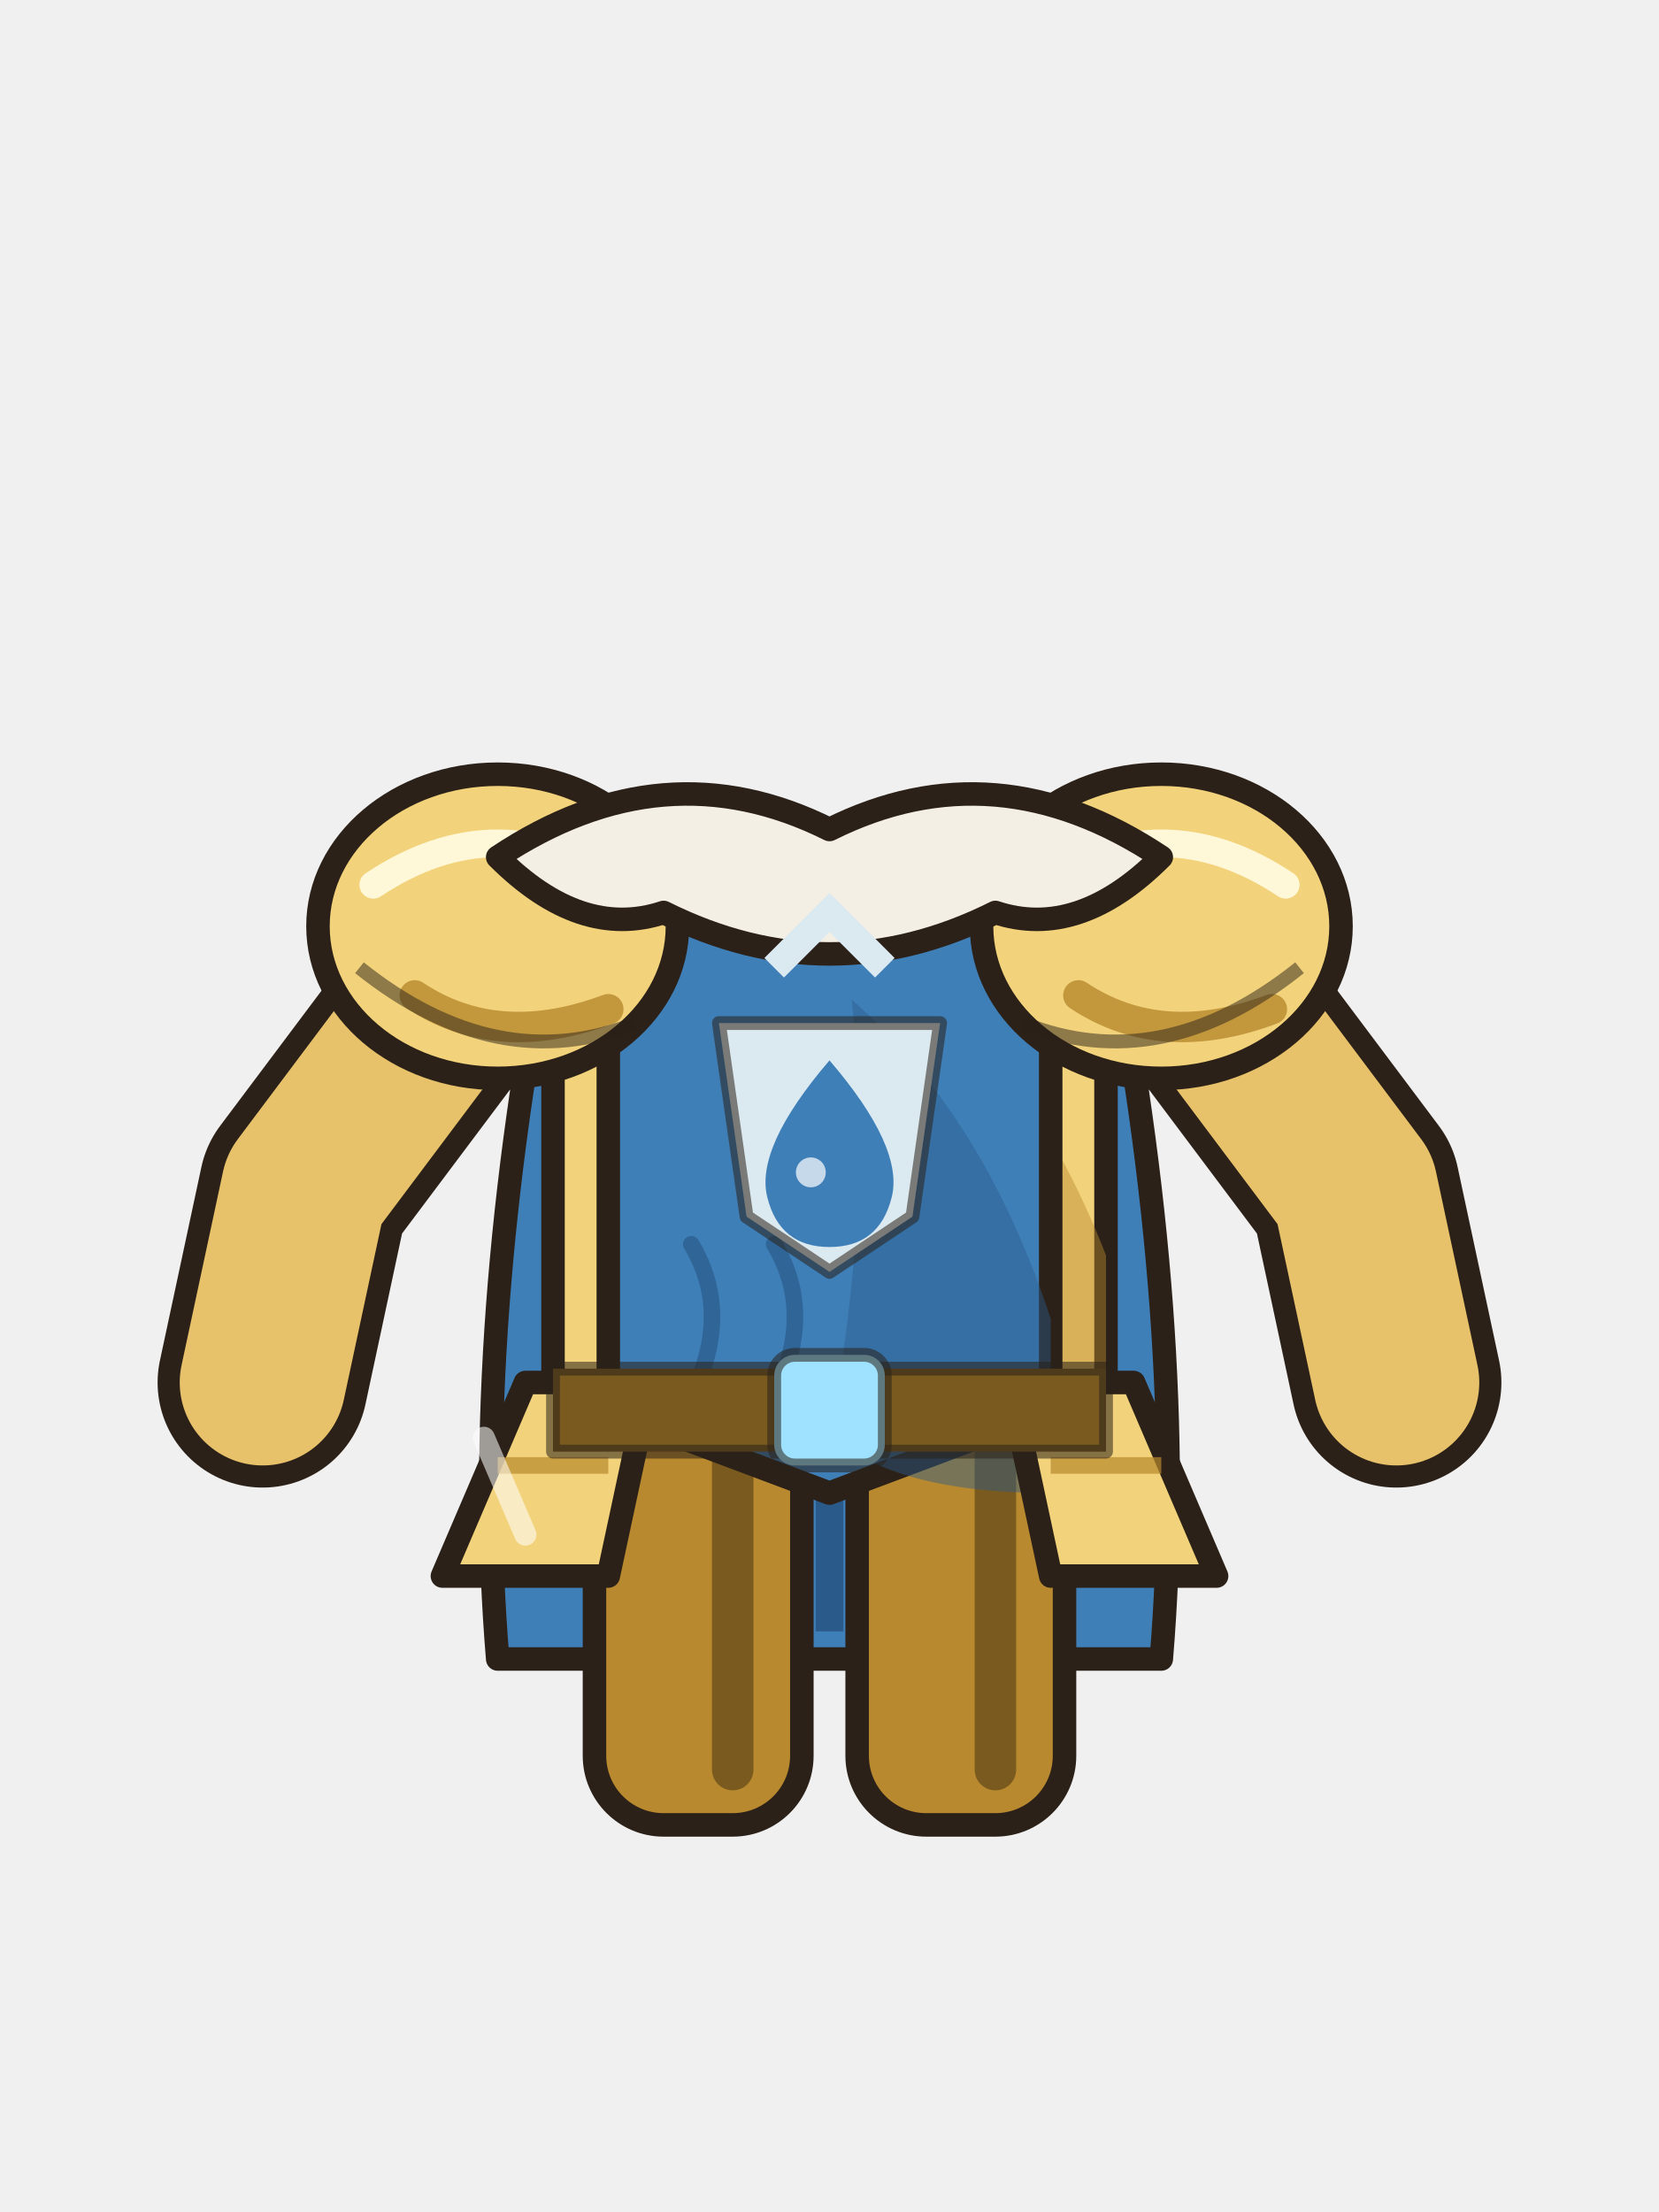
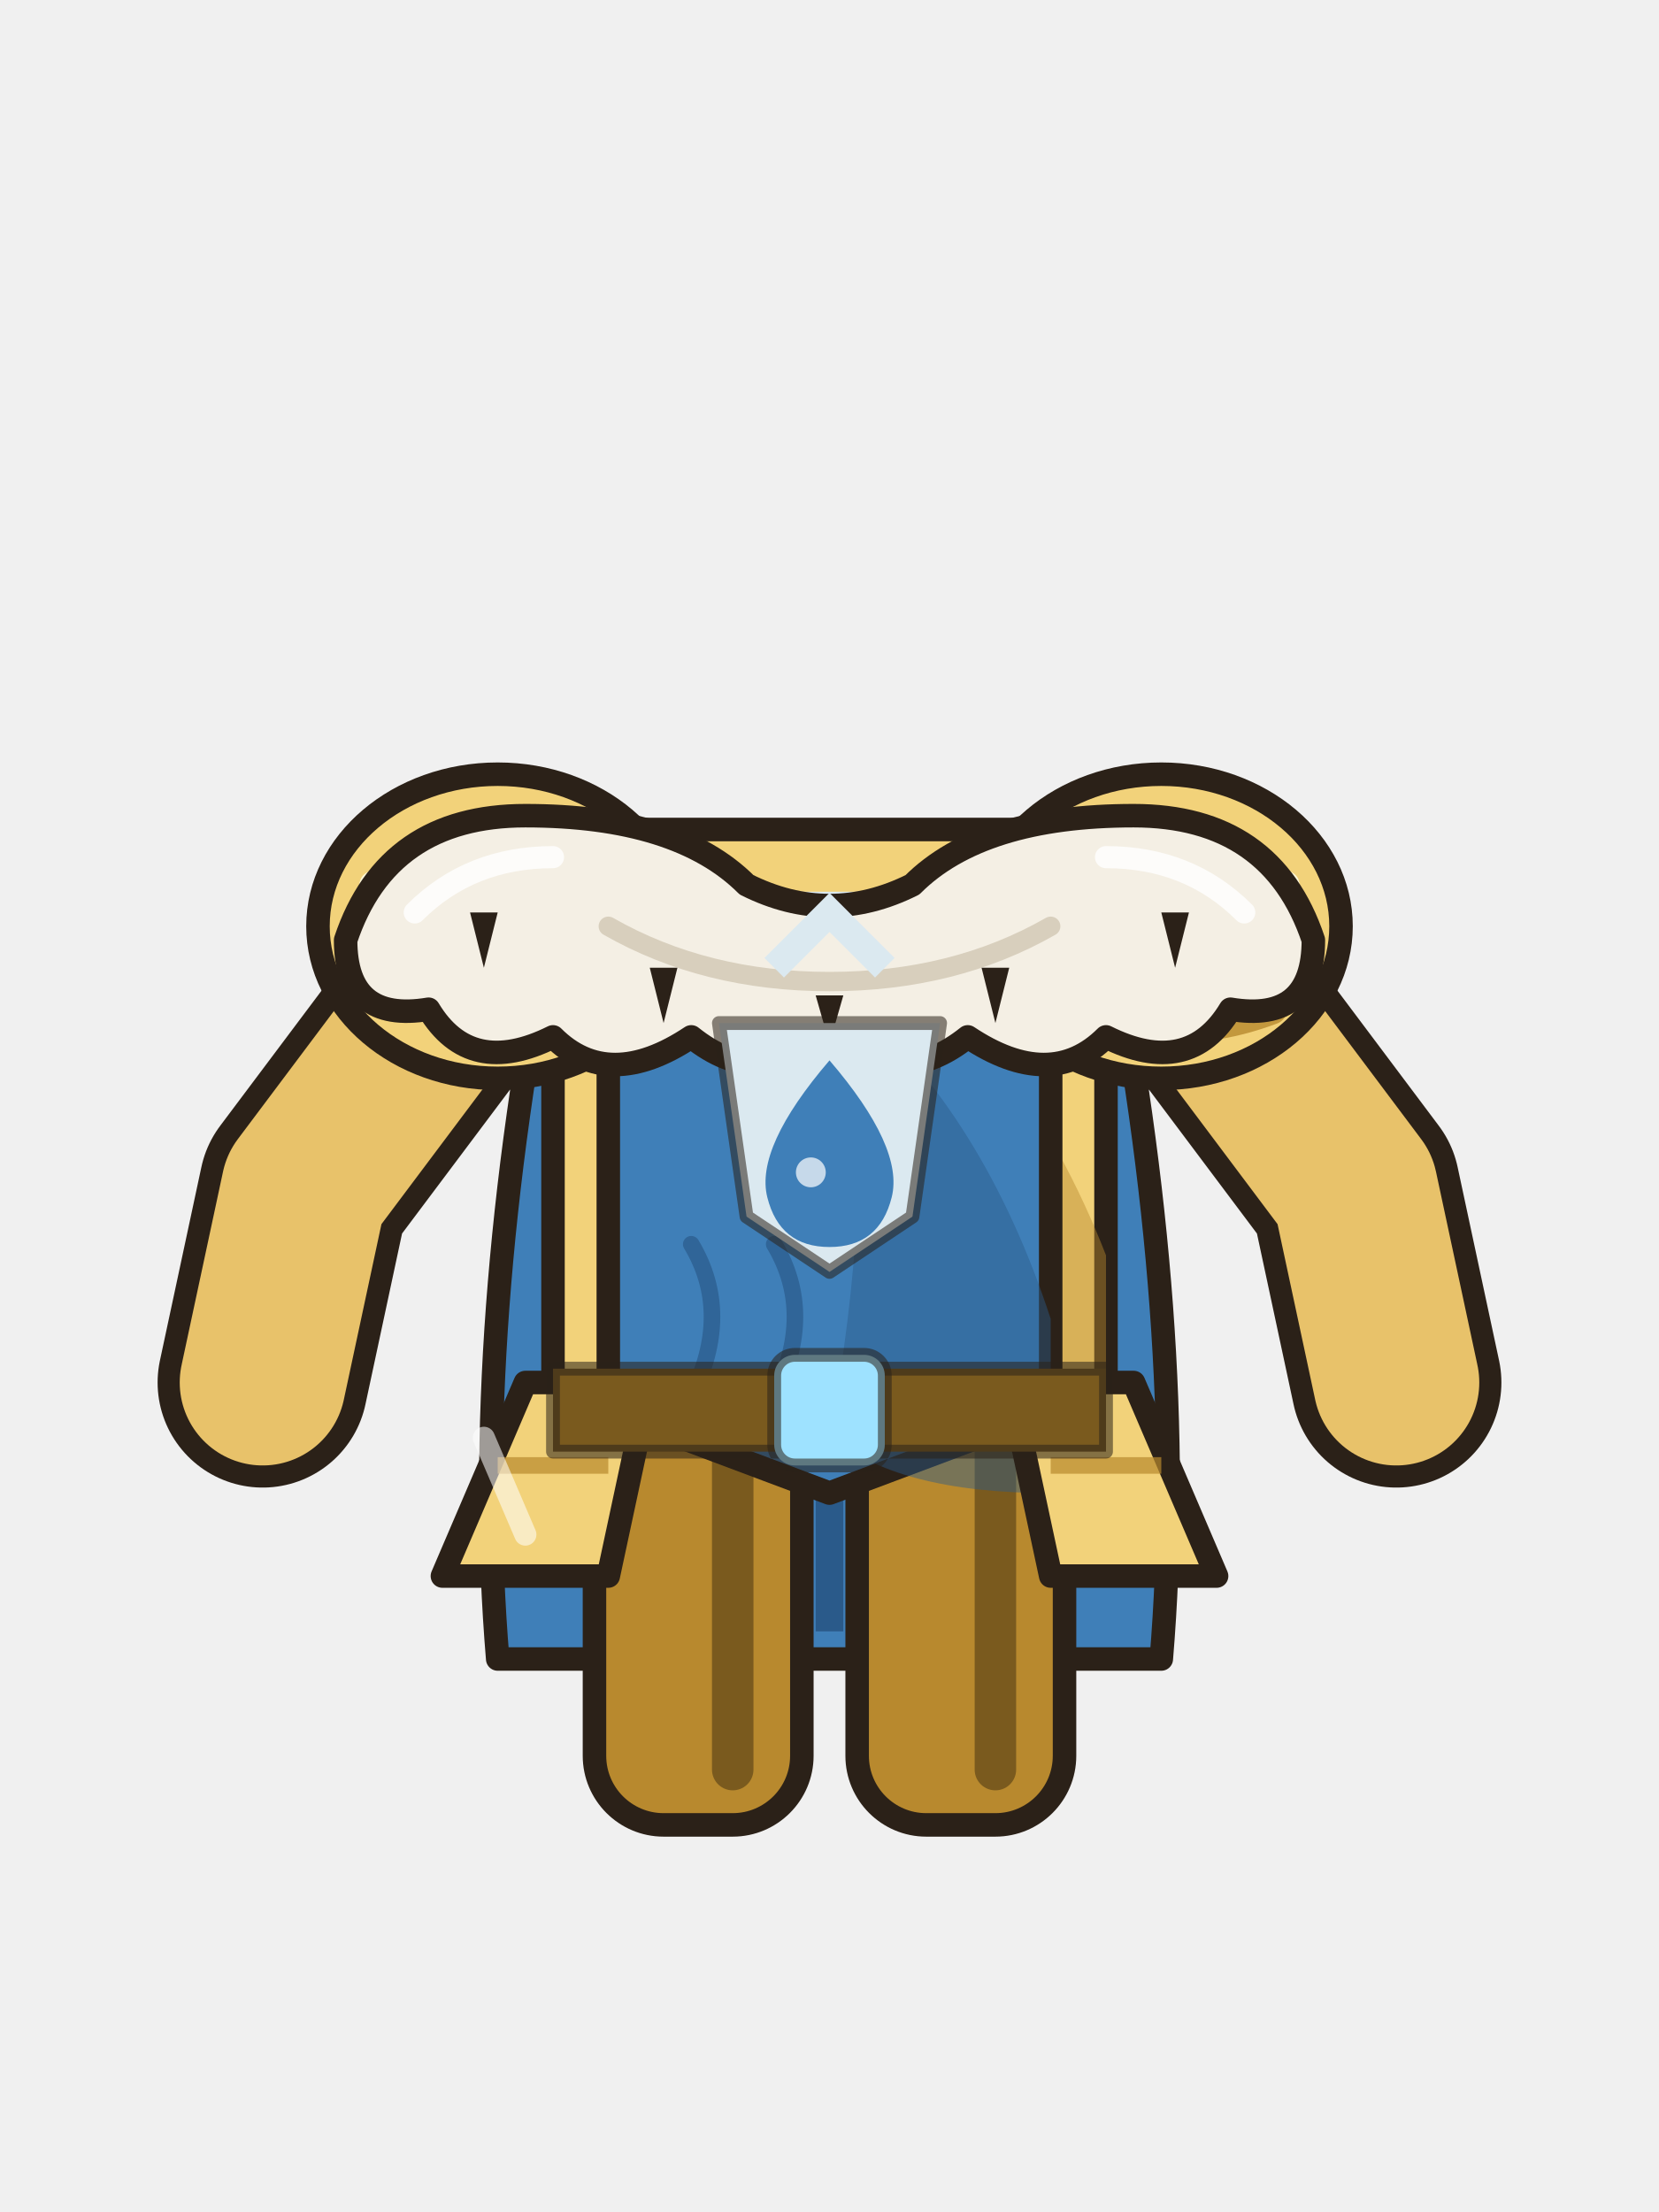
<svg xmlns="http://www.w3.org/2000/svg" width="120" height="160" viewBox="0 0 120 160">
  <path d="M40,66 q-6,30 -4,54 h48 q2,-24 -4,-54z" fill="#3f7fb8" stroke="#2b2118" stroke-width="1.7" stroke-linejoin="round" stroke-linecap="round" />
  <path d="M60,68 v50" stroke="#2a5a8a" stroke-width="2" />
  <rect x="43" y="100" width="15" height="32" rx="5" fill="#b8892e" stroke="#2b2118" stroke-width="1.7" stroke-linejoin="round" stroke-linecap="round" />
  <rect x="62" y="100" width="15" height="32" rx="5" fill="#b8892e" stroke="#2b2118" stroke-width="1.7" stroke-linejoin="round" stroke-linecap="round" />
  <path d="M53,104 v24 M72,104 v24" stroke="#7a5a1e" stroke-width="3" stroke-linecap="round" />
  <path d="M34,70 L22,86 L19,100" fill="none" stroke="#2b2118" stroke-width="15.2" stroke-linecap="round" stroke-linejoin="round" />
  <path d="M86,70 L98,86 L101,100" fill="none" stroke="#2b2118" stroke-width="15.2" stroke-linecap="round" stroke-linejoin="round" />
  <path d="M34,70 L22,86 L19,100" fill="none" stroke="#e8c26a" stroke-width="12" stroke-linecap="round" stroke-linejoin="round" />
  <path d="M86,70 L98,86 L101,100" fill="none" stroke="#e8c26a" stroke-width="12" stroke-linecap="round" stroke-linejoin="round" />
  <path d="M40,64 q0,-4 4,-4 h32 q4,0 4,4 v36 q0,4 -4,4 h-32 q-4,0 -4,-4z" fill="#f2d27a" stroke="#2b2118" stroke-width="1.7" stroke-linejoin="round" stroke-linecap="round" />
  <path d="M62,66.6 q12,8.8 18,24.2 v13.2 q-14,0 -20,-4.4 q4,-17.6 2,-33z" fill="#b8892e" opacity=".45" />
  <path d="M45,68 v10" stroke="#fff8d8" stroke-width="2" stroke-linecap="round" />
  <path d="M50,88 q3,5 0,11" fill="none" stroke="#b8892e" stroke-width="1.2" stroke-linecap="round" opacity=".7" />
  <path d="M56,88 q3,5 0,11" fill="none" stroke="#b8892e" stroke-width="1.2" stroke-linecap="round" opacity=".7" />
  <path d="M44,66 h32 v36 l-16,6 l-16,-6z" fill="#3f7fb8" stroke="#2b2118" stroke-width="1.7" stroke-linejoin="round" stroke-linecap="round" />
  <path d="M61.6,72.3 q9.6,8.4 14.4,23.1 v12.6 q-11.2,0 -16,-4.2 q3.2,-16.8 1.6,-31.5z" fill="#2a5a8a" opacity=".45" />
  <path d="M50,90 q3,5 0,11" fill="none" stroke="#2a5a8a" stroke-width="1.2" stroke-linecap="round" opacity=".7" />
  <path d="M56,90 q3,5 0,11" fill="none" stroke="#2a5a8a" stroke-width="1.2" stroke-linecap="round" opacity=".7" />
  <path d="M44,66 h32" stroke="#dbe9f0" stroke-width="3" />
  <ellipse cx="36" cy="67" rx="13" ry="11" fill="#f2d27a" stroke="#2b2118" stroke-width="1.7" stroke-linejoin="round" stroke-linecap="round" />
  <ellipse cx="84" cy="67" rx="13" ry="11" fill="#f2d27a" stroke="#2b2118" stroke-width="1.7" stroke-linejoin="round" stroke-linecap="round" />
  <path d="M27,64 q9,-6 18,0 M75,64 q9,-6 18,0" fill="none" stroke="#fff8d8" stroke-width="2" stroke-linecap="round" />
  <path d="M30,72 q6,4 14,1 M78,72 q6,4 14,1" fill="none" stroke="#b8892e" stroke-width="2.2" stroke-linecap="round" opacity=".8" />
  <path d="M26,70 q10,8 20,4 M74,74 q10,4 20,-4" fill="none" stroke="#2b2118" stroke-width="1" stroke-opacity=".5" />
  <path d="M38,100 l-6,14 h12 l3,-14z M82,100 l6,14 h-12 l-3,-14z" fill="#f2d27a" stroke="#2b2118" stroke-width="1.7" stroke-linejoin="round" stroke-linecap="round" />
  <path d="M36,106 h8 M76,106 h8" stroke="#b8892e" stroke-width="1.2" opacity=".7" />
  <path d="M35,104 L38,111" stroke="#fff" stroke-width="1.6" stroke-linecap="round" opacity=".55" />
-   <path d="M36,62 q12,-8 24,-2 q12,-6 24,2 q-6,6 -12,4 q-12,6 -24,0 q-6,2 -12,-4z" fill="#f4efe4" stroke="#2b2118" stroke-width="1.7" stroke-linejoin="round" stroke-linecap="round" />
+   <g class="ermine">
+     <path d="M25,68 Q28,59 38,59 Q49,59 54,64 Q60,67 66,64 Q71,59 82,59 Q92,59 95,68 Q95,74 89,73 Q86,78 80,75 Q76,79 70,75 Q65,79 60,75 Q55,79 50,75 Q44,79 40,75 Q34,78 31,73 Q25,74 25,68Z" fill="#f4efe4" stroke="#2b2118" stroke-width="1.7" stroke-linejoin="round" stroke-linecap="round" />
+     <path d="M30,66 q4,-4 10,-4 M80,62 q6,0 10,4" fill="none" stroke="#fff" stroke-width="1.6" stroke-linecap="round" opacity=".8" />
+     <path d="M44,67 q7,4 16,4 q9,0 16,-4" fill="none" stroke="#d8cfbd" stroke-width="1.4" stroke-linecap="round" />
+     <g fill="#2b2118">
+       <path d="M34,66 l1,4 l1,-4z" />
+       <path d="M47,70 l1,4 l1,-4z" />
+       <path d="M59,72 l1,3.5 l1,-3.5z" />
+       <path d="M71,70 l1,4 l1,-4z" />
+       <path d="M84,66 l1,4 l1,-4z" />
+     </g>
+   </g>
  <path d="M40,99 h40 v6 h-40z" fill="#7a5a1e" stroke="#2b2118" stroke-width="1" stroke-opacity=".55" stroke-linejoin="round" stroke-linecap="round" />
  <rect x="56" y="98" width="8" height="8" rx="1.5" fill="#9ee2ff" stroke="#2b2118" stroke-width="1" stroke-opacity=".55" stroke-linejoin="round" stroke-linecap="round" />
  <path d="M52,74 h16 l-2,14 l-6,4 l-6,-4z" fill="#dbe9f0" stroke="#2b2118" stroke-width="1" stroke-opacity=".55" stroke-linejoin="round" stroke-linecap="round" />
  <g transform="translate(60,83) scale(0.9)">
    <path d="M0,-7 q6,7 5,11 q-1,4 -5,4 q-4,0 -5,-4 q-1,-4 5,-11z" fill="#3f7fb8" />
    <circle cx="-1.5" cy="2" r="1.2" fill="#fff" opacity=".7" />
  </g>
  <path d="M56,70 l4,-4 l4,4" fill="none" stroke="#dbe9f0" stroke-width="2" />
</svg>
